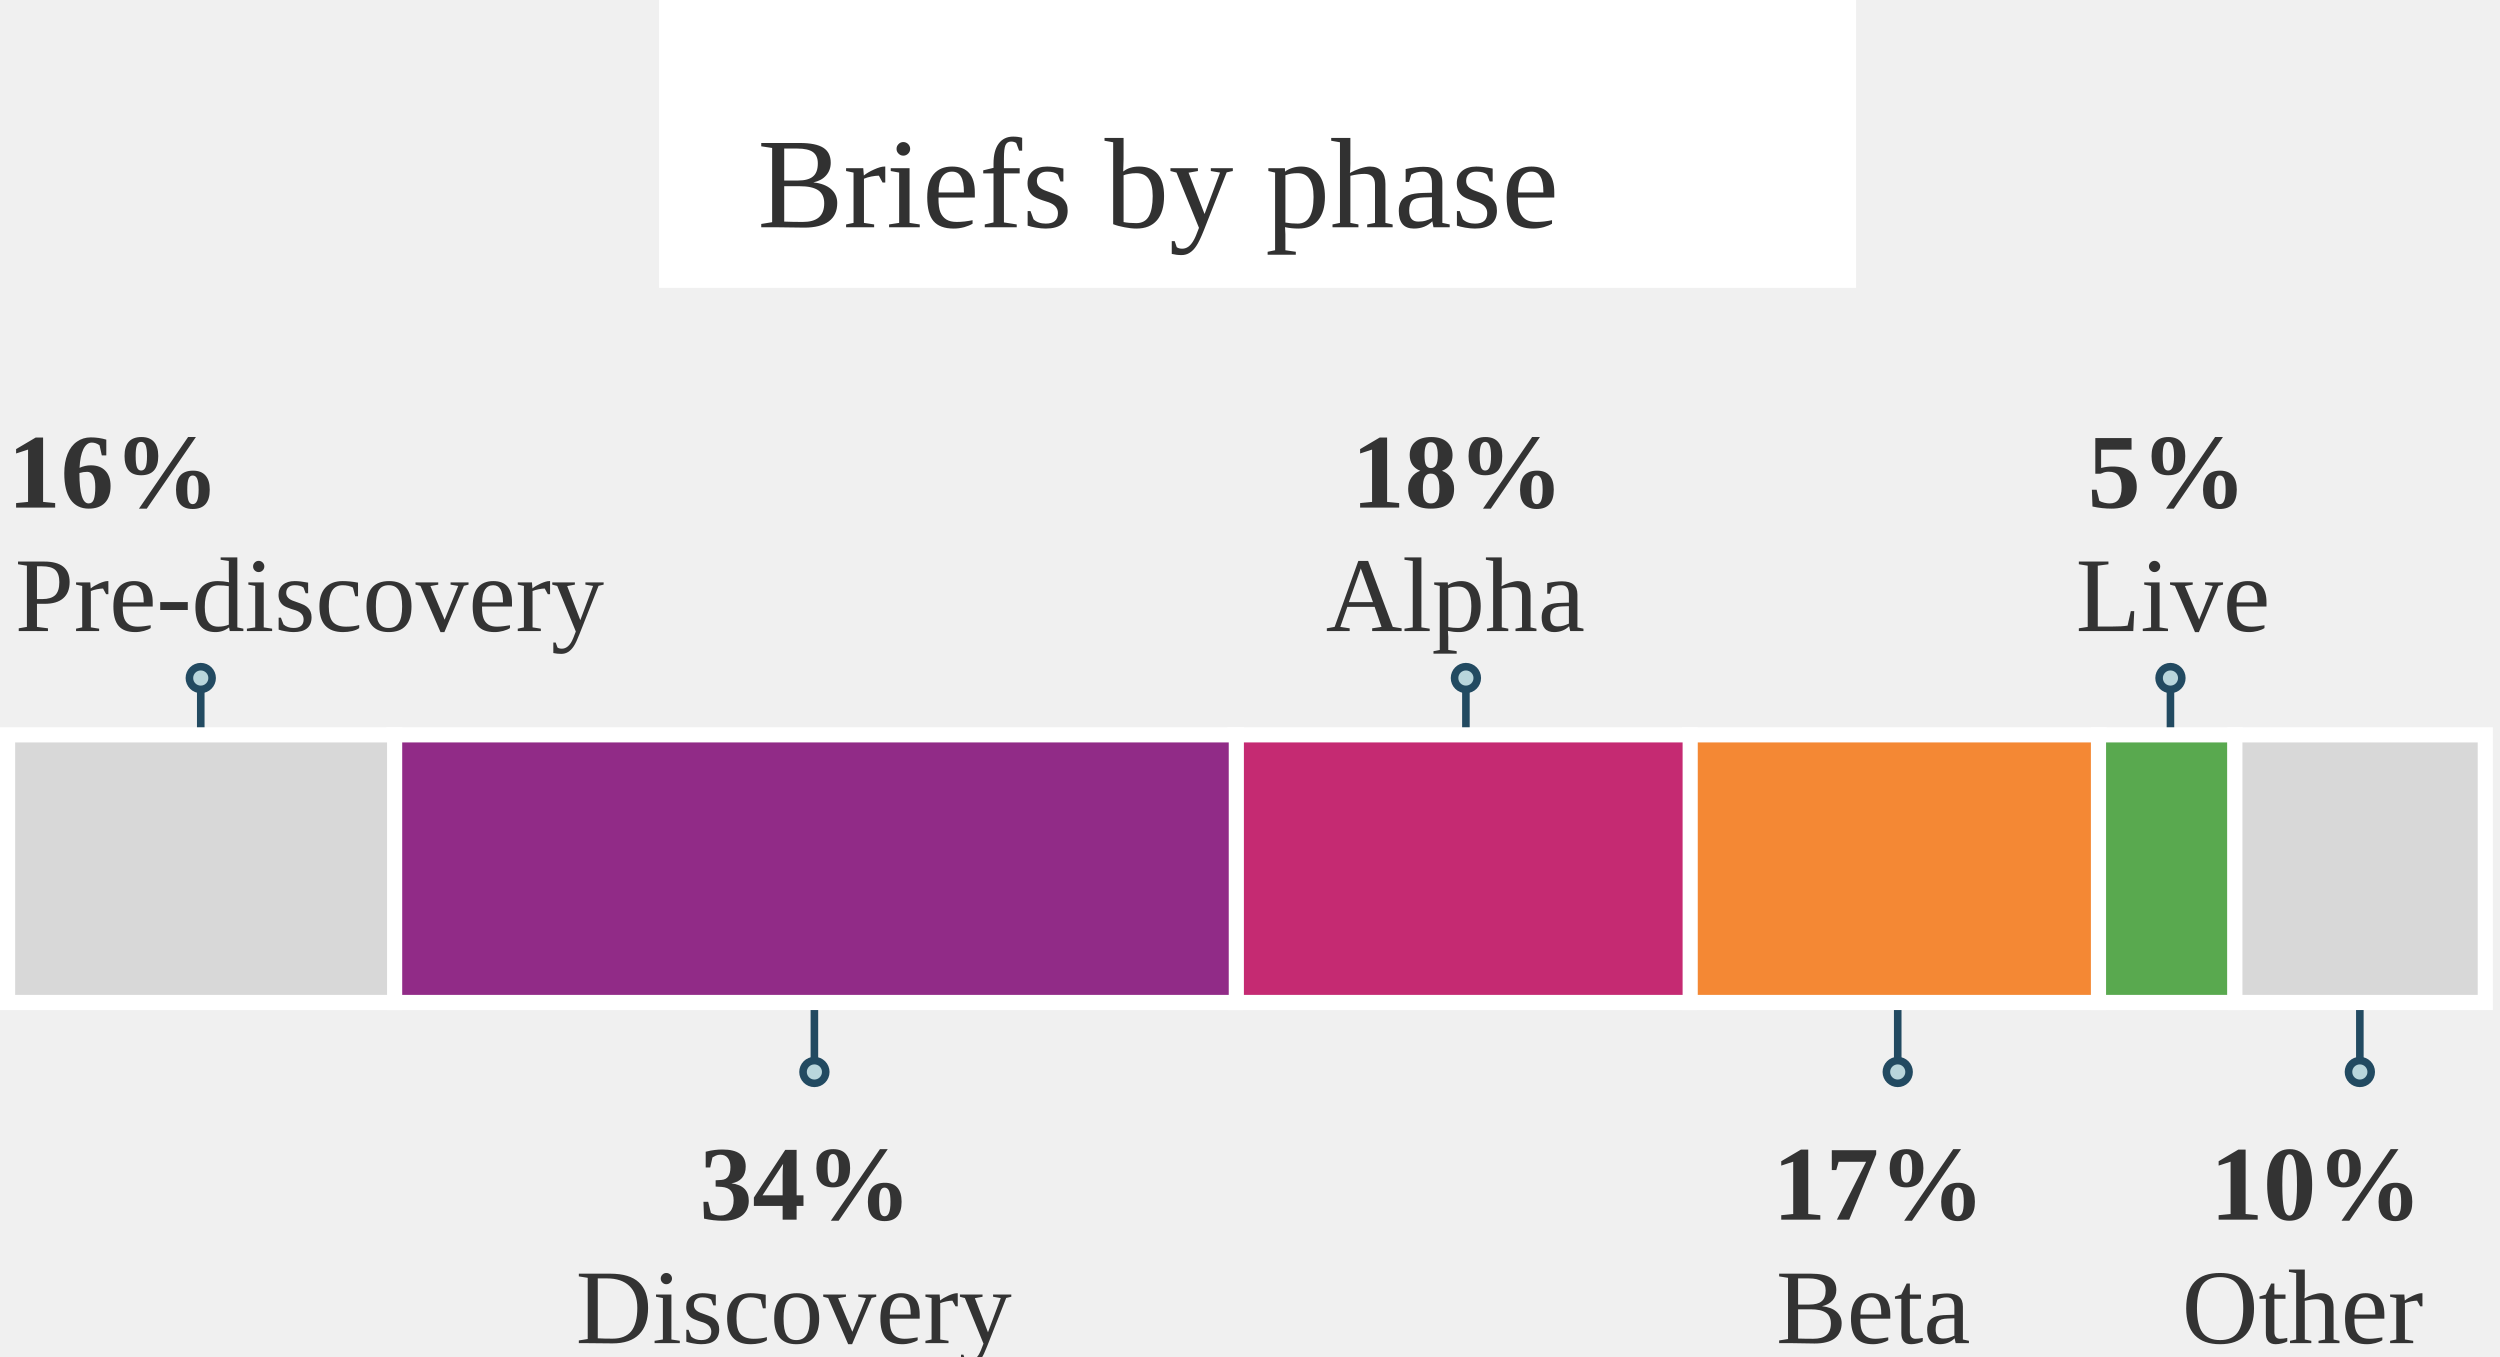
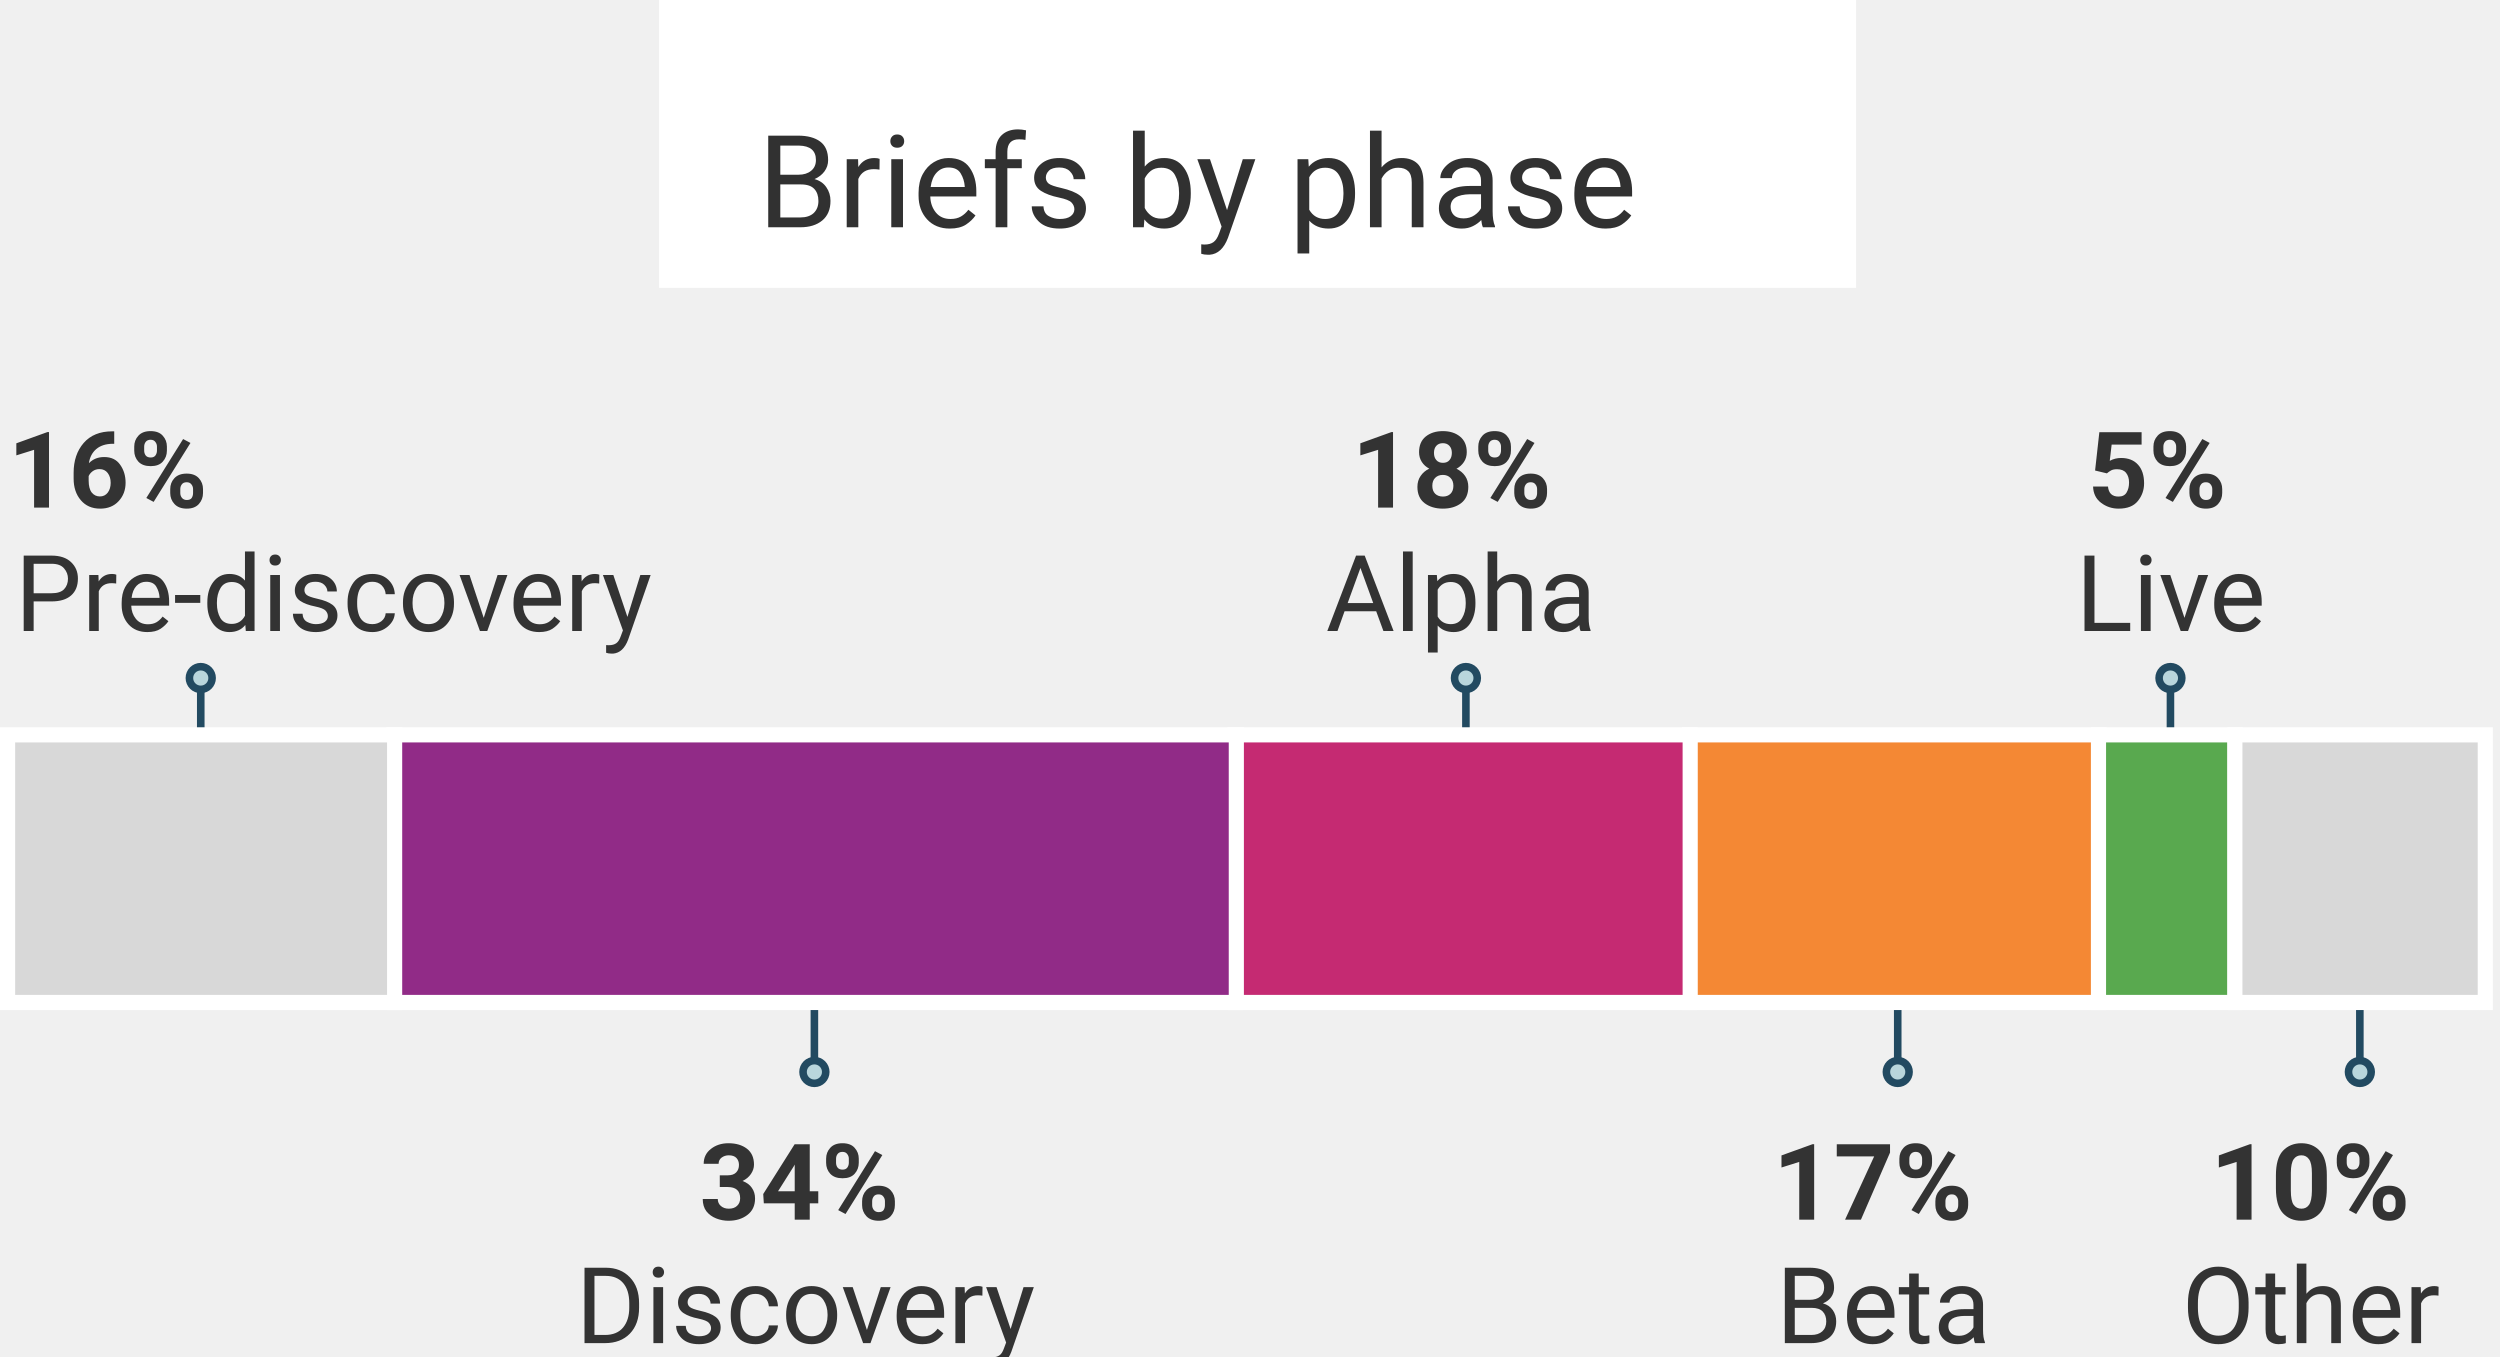
- <svg xmlns="http://www.w3.org/2000/svg" width="330" height="179" viewBox="0 0 330 179">
+ <svg xmlns="http://www.w3.org/2000/svg" font-family="-apple-system, BlinkMacSystemFont, &quot;Segoe UI&quot;, Roboto, Helvetica, Arial, sans-serif, &quot;Apple Color Emoji&quot;, &quot;Segoe UI Emoji&quot;, &quot;Segoe UI Symbol&quot;" width="330" height="179" viewBox="0 0 330 179">
  <g fill="none" fill-rule="evenodd">
    <text font-size="14" font-weight="bold" fill="#333" transform="translate(1)">
      <tspan x="0" y="67">16% </tspan>
      <tspan x=".971" y="83.294" font-weight="normal">Pre-discovery</tspan>
    </text>
    <text font-size="14" font-weight="bold" fill="#333" transform="translate(1)">
      <tspan x="91.324" y="161">34%</tspan>
      <tspan x="120.89" y="161.294" font-weight="normal"> </tspan>
      <tspan x="75" y="177.294" font-weight="normal">Discovery</tspan>
    </text>
    <text font-size="14" font-weight="bold" fill="#333" transform="translate(1)">
      <tspan x="177.411" y="67">18%</tspan>
      <tspan x="206.977" y="67.294" font-weight="normal"> </tspan>
      <tspan x="174" y="83.294" font-weight="normal">Alpha</tspan>
    </text>
    <text font-size="14" font-weight="bold" fill="#333" transform="translate(1)">
      <tspan x="233" y="161">17%</tspan>
      <tspan x="262.565" y="161.294" font-weight="normal"> </tspan>
      <tspan x="233.441" y="177.294" font-weight="normal">Beta</tspan>
    </text>
    <text font-size="14" font-weight="bold" fill="#333" transform="translate(1)">
      <tspan x="274.565" y="67">5%</tspan>
      <tspan x="296.14" y="67.294" font-weight="normal"> </tspan>
      <tspan x="273" y="83.294" font-weight="normal">Live</tspan>
    </text>
    <text font-size="14" font-weight="bold" fill="#333" transform="translate(1)">
      <tspan x="290.736" y="161">10% </tspan>
      <tspan x="287" y="177.294" font-weight="normal">Other</tspan>
    </text>
    <g transform="translate(25 88)" stroke="#224A61">
      <path d="M1.5 17.5V1.475" stroke-linecap="square" />
      <circle fill="#B9D6DC" cx="1.5" cy="1.5" r="1.5" />
    </g>
    <g transform="matrix(1 0 0 -1 249 143)" stroke="#224A61">
      <path d="M1.5 1.5v16.025" stroke-linecap="square" />
      <circle fill="#B9D6DC" transform="rotate(180 1.5 1.5)" cx="1.5" cy="1.5" r="1.5" />
    </g>
    <g transform="matrix(1 0 0 -1 106 143)" stroke="#224A61">
      <path d="M1.5 1.5v16.025" stroke-linecap="square" />
      <circle fill="#B9D6DC" transform="rotate(180 1.5 1.5)" cx="1.5" cy="1.5" r="1.5" />
    </g>
    <g transform="matrix(1 0 0 -1 310 143)" stroke="#224A61">
      <path d="M1.5 1.5v16.025" stroke-linecap="square" />
      <circle fill="#B9D6DC" transform="rotate(180 1.5 1.5)" cx="1.5" cy="1.5" r="1.5" />
    </g>
    <g transform="translate(192 88)" stroke="#224A61">
      <path d="M1.5 17.5V1.475" stroke-linecap="square" />
      <circle fill="#B9D6DC" cx="1.5" cy="1.5" r="1.5" />
    </g>
    <g transform="translate(285 88)" stroke="#224A61">
      <path d="M1.5 17.5V1.475" stroke-linecap="square" />
      <circle fill="#B9D6DC" cx="1.5" cy="1.5" r="1.5" />
    </g>
    <path fill="#FFF" d="M87 0h158v38H87z" />
    <path stroke="#FFF" stroke-width="2" fill="#F48834" d="M223 97h54.095v35.326H223z" />
    <path stroke="#FFF" stroke-width="2" fill="#59A94F" d="M277 97h18.032v35.326H277z" />
    <path stroke="#FFF" stroke-width="2" fill="#C52A72" d="M163 97h60.105v35.326H163z" />
    <path stroke="#FFF" stroke-width="2" fill="#912B87" d="M52 97h111.195v35.326H52z" />
    <path stroke="#FFF" stroke-width="2" fill="#D8D8D8" d="M295 97h33.058v35.326H295zM1 97h51.09v35.326H1z" />
    <text font-size="17" fill="#313131" transform="translate(1)">
      <tspan x="99" y="30">Briefs by phase</tspan>
    </text>
  </g>
</svg>
